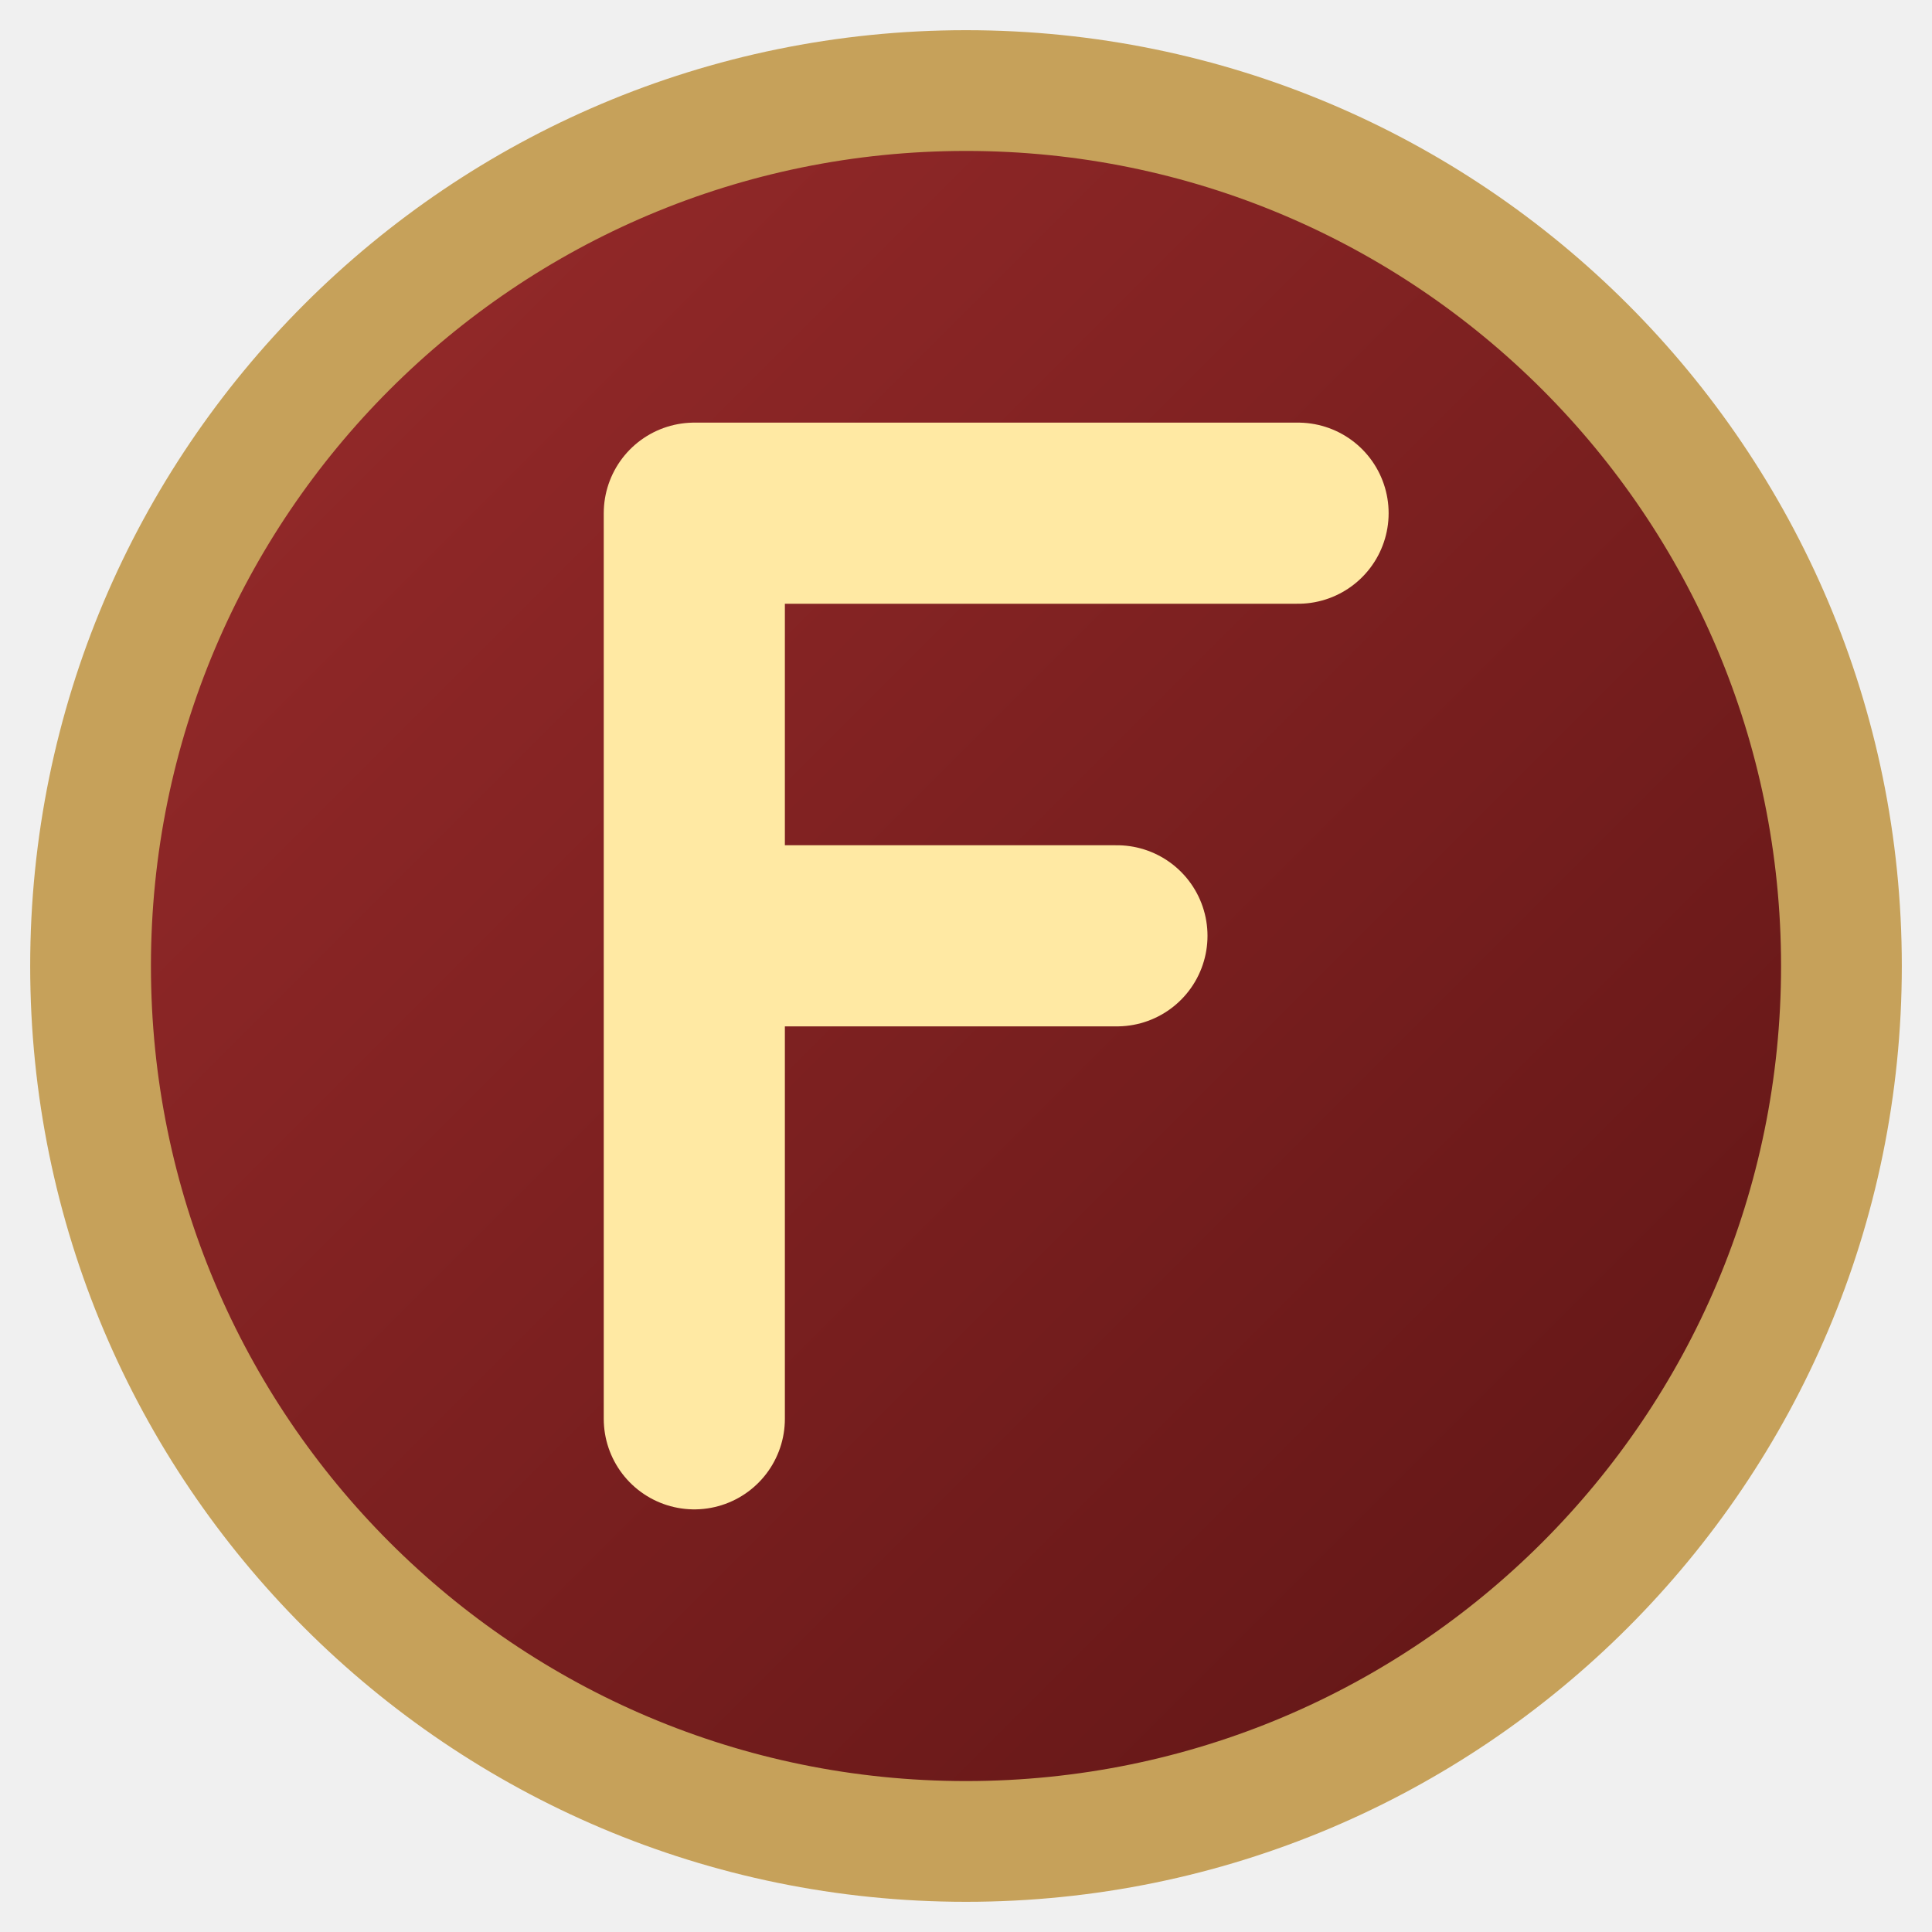
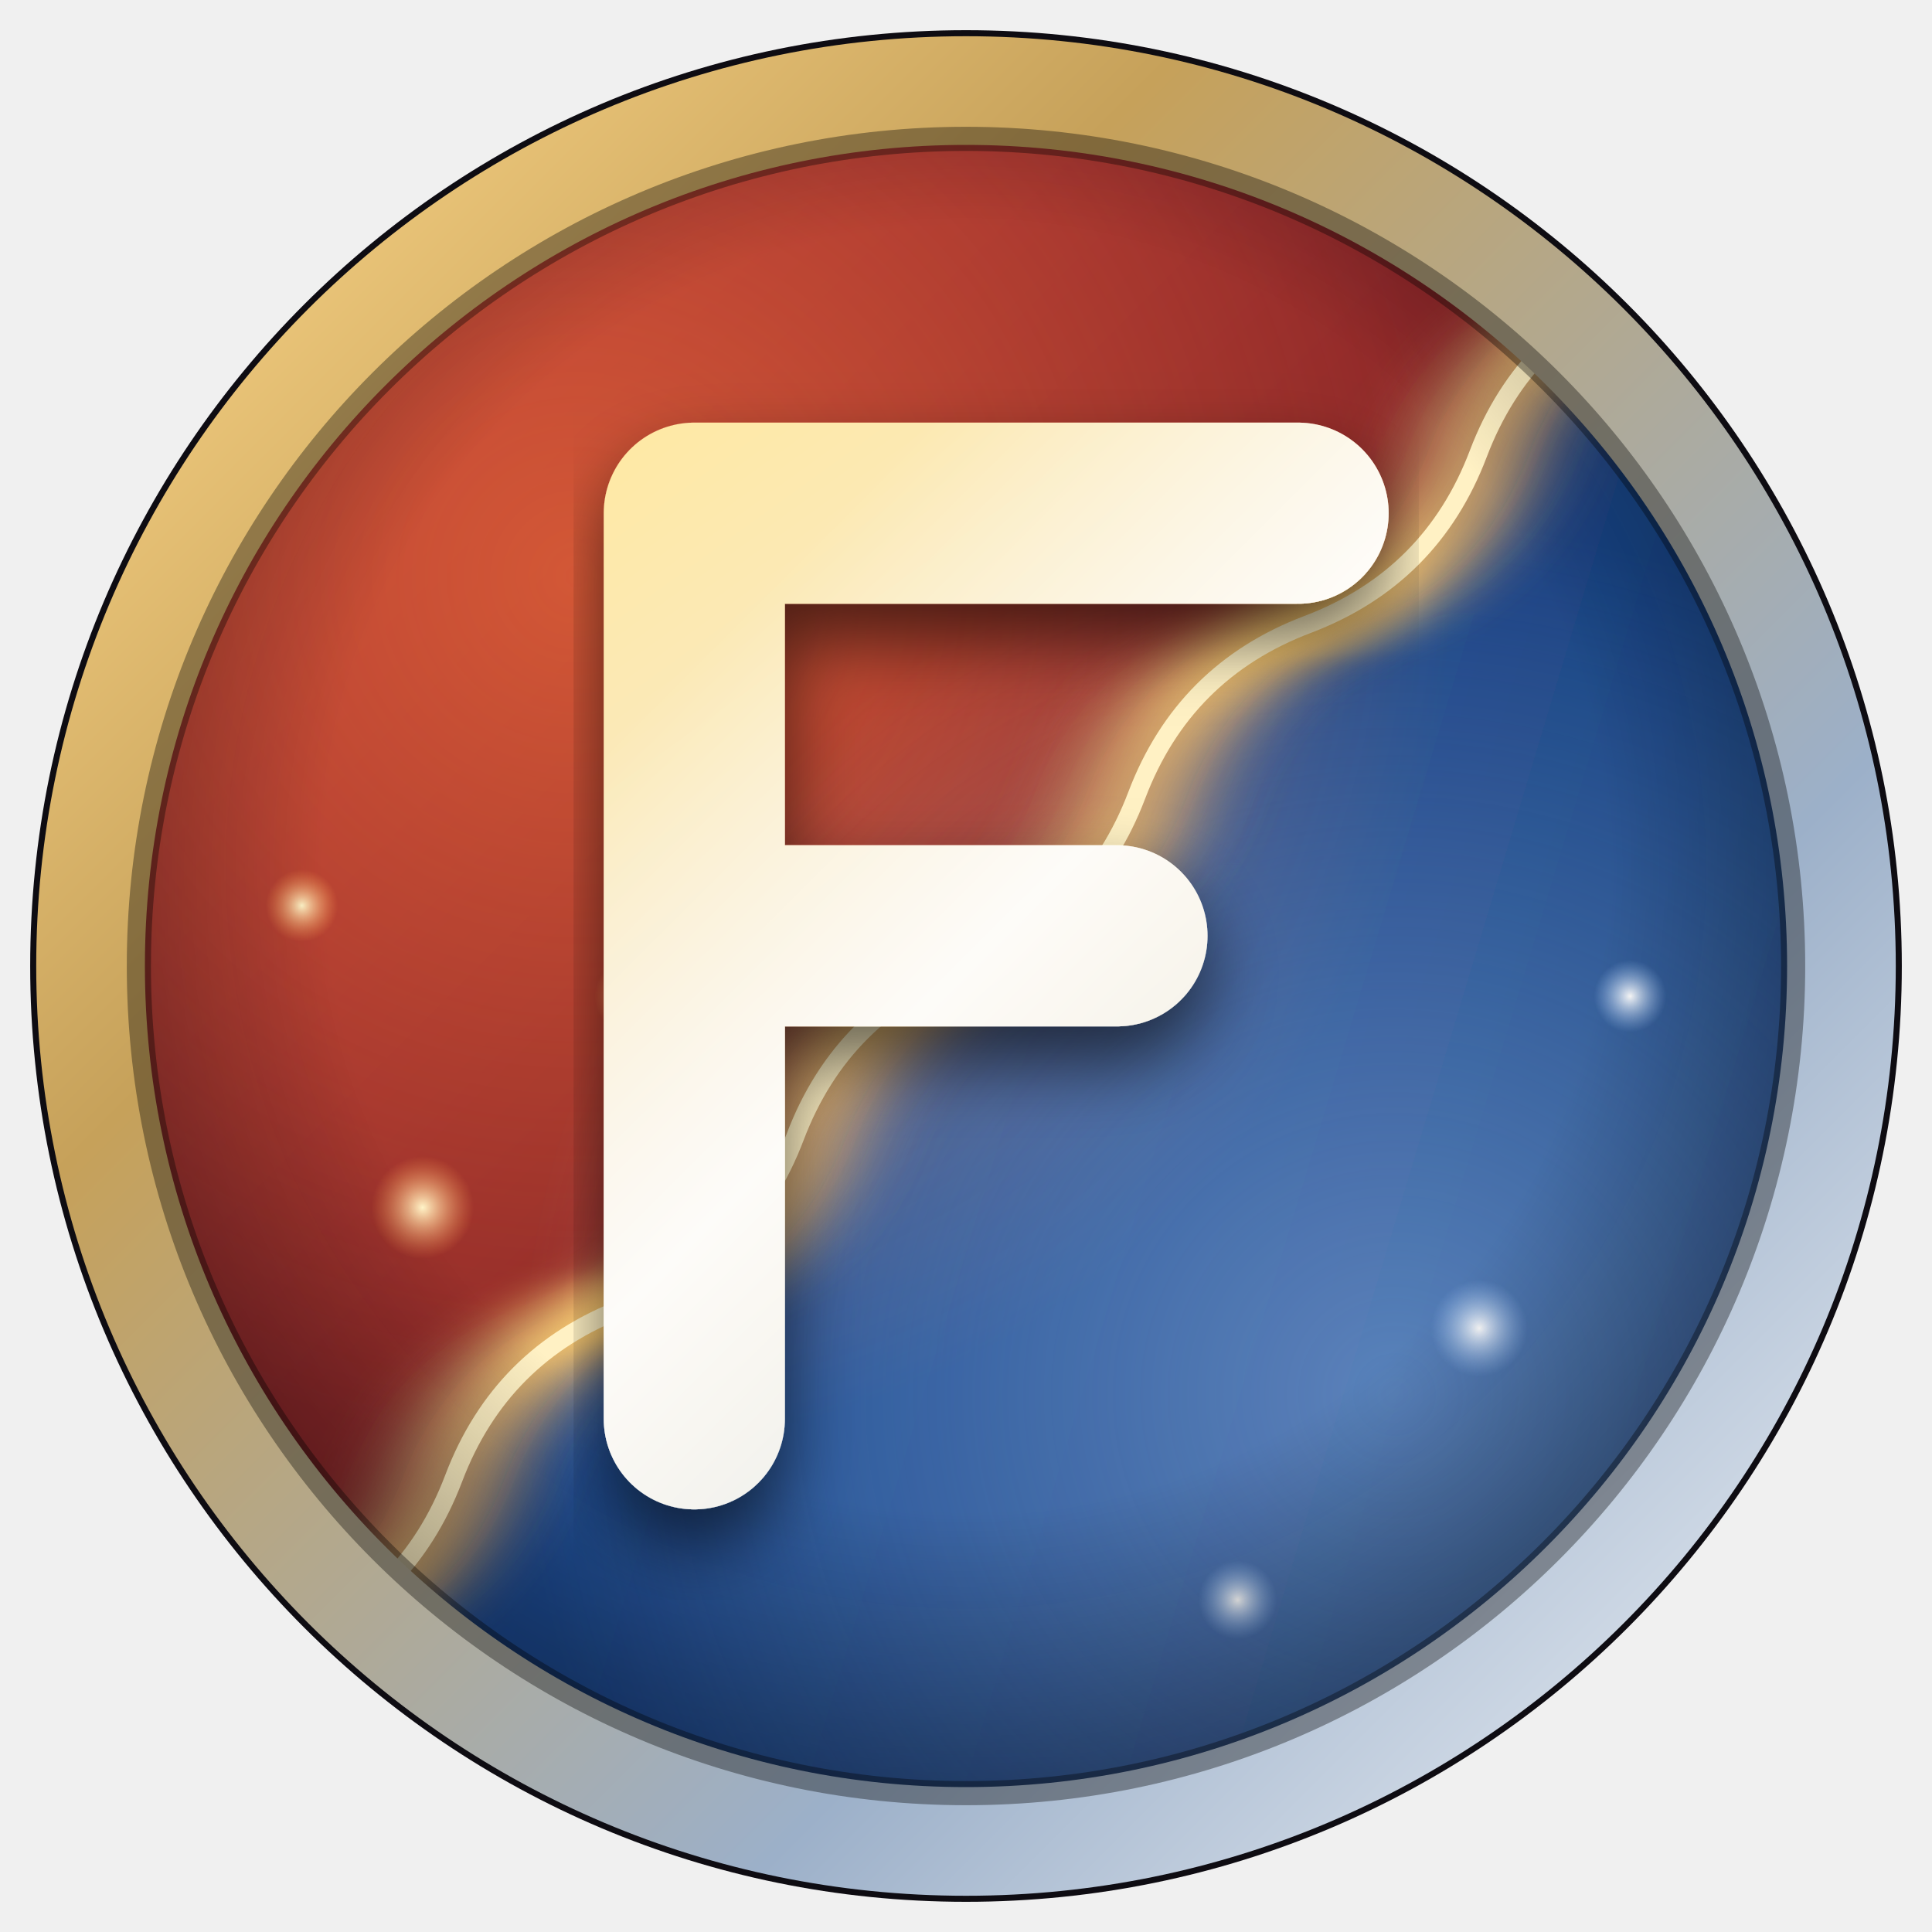
<svg xmlns="http://www.w3.org/2000/svg" viewBox="0 0 64 64">
+   <style>
+     .wave { animation: wave 5s linear infinite; }
+     .seam { animation: wave 5s linear infinite, seamPulse 3.2s ease-in-out infinite; }
+     .rim { transform-box: view-box; transform-origin: 32px 32px; animation: spin 18s linear infinite; }
+     .shine { animation: shine 6s ease-in-out infinite; }
+     .ember { animation: ember 3.4s ease-out infinite; }
+     .e2 { animation-delay: -1.1s; animation-duration: 3s; }
+     .e3 { animation-delay: -2.3s; animation-duration: 3.8s; }
+     .mote { animation: mote 4.6s ease-in-out infinite; }
+     .m2 { animation-delay: -1.6s; }
+     .m3 { animation-delay: -3s; animation-duration: 5.4s; }
+     .forge { animation: forge 3.2s ease-in-out infinite; }
+     .frost { animation: frost 5s ease-in-out infinite; }
+     @keyframes wave { to { transform: translateX(-16px); } }
+     @keyframes seamPulse { 0%, 100% { opacity: .55; } 50% { opacity: 1; } }
+     @keyframes spin { to { transform: rotate(360deg); } }
+     @keyframes shine { 0%, 55% { transform: translate(-40px, -40px); } 85%, 100% { transform: translate(40px, 40px); } }
+     @keyframes ember { 0% { transform: translateY(0); opacity: 0; } 15% { opacity: 1; } 100% { transform: translateY(-14px); opacity: 0; } }
+     @keyframes mote { 0%, 100% { transform: translate(0, 0); opacity: .25; } 50% { transform: translate(2px, -2px); opacity: .95; } }
+     @keyframes forge { 0%, 100% { opacity: .7; } 40% { opacity: 1; } 55% { opacity: .82; } }
+     @keyframes frost { 0%, 100% { opacity: .6; } 50% { opacity: 1; } }
+     @media (prefers-reduced-motion: reduce) { * { animation: none !important; } }
+   </style>
  <defs>
-     <linearGradient id="g" x1="0" y1="0" x2="1" y2="1">
-       <stop offset="0" stop-color="#9b2c2c" />
+     <linearGradient id="horde" x1="0" y1="0" x2="1" y2="1">
+       <stop offset="0" stop-color="#b8383a" />
      <stop offset="1" stop-color="#5c1414" />
    </linearGradient>
+     <linearGradient id="alliance" x1="0" y1="0" x2="1" y2="1">
+       <stop offset="0" stop-color="#2056a6" />
+       <stop offset="1" stop-color="#0b1630" />
+     </linearGradient>
+     <linearGradient id="rim" x1="0" y1="0" x2="1" y2="1">
+       <stop offset="0" stop-color="#ffd98a" />
+       <stop offset="0.3" stop-color="#c6a15a" />
+       <stop offset="0.7" stop-color="#9cb0c9" />
+       <stop offset="1" stop-color="#eef2f7" />
+     </linearGradient>
+     <linearGradient id="glyph" gradientUnits="userSpaceOnUse" x1="20" y1="14" x2="46" y2="50">
+       <stop offset="0" stop-color="#ffe9a3" />
+       <stop offset="0.45" stop-color="#f6ead0" />
+       <stop offset="1" stop-color="#dfe9f8" />
+     </linearGradient>
+     <linearGradient id="band" x1="0" y1="0" x2="1" y2="1">
+       <stop offset="0.35" stop-color="#fff" stop-opacity="0" />
+       <stop offset="0.5" stop-color="#fff" stop-opacity=".85" />
+       <stop offset="0.65" stop-color="#fff" stop-opacity="0" />
+     </linearGradient>
+     <radialGradient id="forgeGlow" cx="0.3" cy="0.3" r="0.45">
+       <stop offset="0" stop-color="#ff7a3c" stop-opacity=".55" />
+       <stop offset="1" stop-color="#ff7a3c" stop-opacity="0" />
+     </radialGradient>
+     <radialGradient id="frostGlow" cx="0.72" cy="0.72" r="0.45">
+       <stop offset="0" stop-color="#9cc3f5" stop-opacity=".5" />
+       <stop offset="1" stop-color="#9cc3f5" stop-opacity="0" />
+     </radialGradient>
+     <radialGradient id="vignette" cx="0.5" cy="0.45" r="0.55">
+       <stop offset="0.6" stop-color="#040408" stop-opacity="0" />
+       <stop offset="1" stop-color="#040408" stop-opacity=".55" />
+     </radialGradient>
+     <radialGradient id="spark">
+       <stop offset="0" stop-color="#fff4c8" />
+       <stop offset="1" stop-color="#ff9a4a" stop-opacity="0" />
+     </radialGradient>
+     <radialGradient id="flake">
+       <stop offset="0" stop-color="#ffffff" />
+       <stop offset="1" stop-color="#9cc3f5" stop-opacity="0" />
+     </radialGradient>
+     <clipPath id="disc">
+       <circle cx="32" cy="32" r="28" />
+     </clipPath>
+     <filter id="soft" x="-20%" y="-20%" width="140%" height="140%">
+       <feGaussianBlur stdDeviation="1.4" />
+     </filter>
+     <filter id="glow" x="-20%" y="-20%" width="140%" height="140%">
+       <feGaussianBlur stdDeviation="1.1" />
+     </filter>
+     <filter id="lift" x="-20%" y="-20%" width="140%" height="140%">
+       <feDropShadow dx="0" dy="1.2" stdDeviation="1.2" flood-color="#000" flood-opacity=".6" />
+     </filter>
+     <path id="edge" d="M-40 32q4-1.8 8 0t8 0t8 0t8 0t8 0t8 0t8 0t8 0t8 0t8 0t8 0t8 0t8 0t8 0t8 0t8 0t8 0t8 0t8 0t8 0t8 0t8 0" />
+     <mask id="fMask">
+       <path d="M23 47V17h20M23 31h14" fill="none" stroke="#fff" stroke-width="6" stroke-linecap="round" stroke-linejoin="round" />
+     </mask>
  </defs>
-   <circle cx="32" cy="32" r="29" fill="url(#g)" stroke="#c6a15a" stroke-width="4" />
-   <path d="M23 47V17h20M23 31h14" fill="none" stroke="#ffe9a3" stroke-width="6" stroke-linecap="round" stroke-linejoin="round" />
+   <circle cx="32" cy="32" r="31" fill="#0e0c12" />
+   <g clip-path="url(#disc)">
+     <rect width="64" height="64" fill="url(#horde)" />
+     <g transform="rotate(-45 32 32)">
+       <g class="wave" filter="url(#soft)">
+         <path d="M-40 32q4-1.8 8 0t8 0t8 0t8 0t8 0t8 0t8 0t8 0t8 0t8 0t8 0t8 0t8 0t8 0t8 0t8 0t8 0t8 0t8 0t8 0t8 0t8 0V120H-40Z" fill="url(#alliance)" />
+       </g>
+     </g>
+     <circle class="forge" cx="32" cy="32" r="32" fill="url(#forgeGlow)" />
+     <circle class="frost" cx="32" cy="32" r="32" fill="url(#frostGlow)" />
+     <g transform="rotate(-45 32 32)">
+       <g class="seam">
+         <use href="#edge" fill="none" stroke="#ffcf6e" stroke-width="2.4" filter="url(#glow)" />
+         <use href="#edge" fill="none" stroke="#fff1c4" stroke-width=".6" />
+       </g>
+     </g>
+     <circle class="ember" cx="14" cy="40" r="1.7" fill="url(#spark)" />
+     <circle class="ember e2" cx="21" cy="33" r="1.3" fill="url(#spark)" />
+     <circle class="ember e3" cx="10" cy="30" r="1.2" fill="url(#spark)" />
+     <circle class="mote" cx="49" cy="44" r="1.6" fill="url(#flake)" />
+     <circle class="mote m2" cx="41" cy="53" r="1.3" fill="url(#flake)" />
+     <circle class="mote m3" cx="54" cy="33" r="1.2" fill="url(#flake)" />
+     <circle cx="32" cy="32" r="32" fill="url(#vignette)" />
+   </g>
+   <g class="rim">
+     <circle cx="32" cy="32" r="29" fill="none" stroke="url(#rim)" stroke-width="3.6" />
+   </g>
+   <circle cx="32" cy="32" r="27.4" fill="none" stroke="#000" stroke-opacity=".35" stroke-width=".8" />
+   <path d="M23 47V17h20M23 31h14" fill="none" stroke="url(#glyph)" stroke-width="6" stroke-linecap="round" stroke-linejoin="round" filter="url(#lift)" />
+   <g mask="url(#fMask)">
+     <rect class="shine" x="0" y="0" width="64" height="64" fill="url(#band)" />
+   </g>
</svg>
